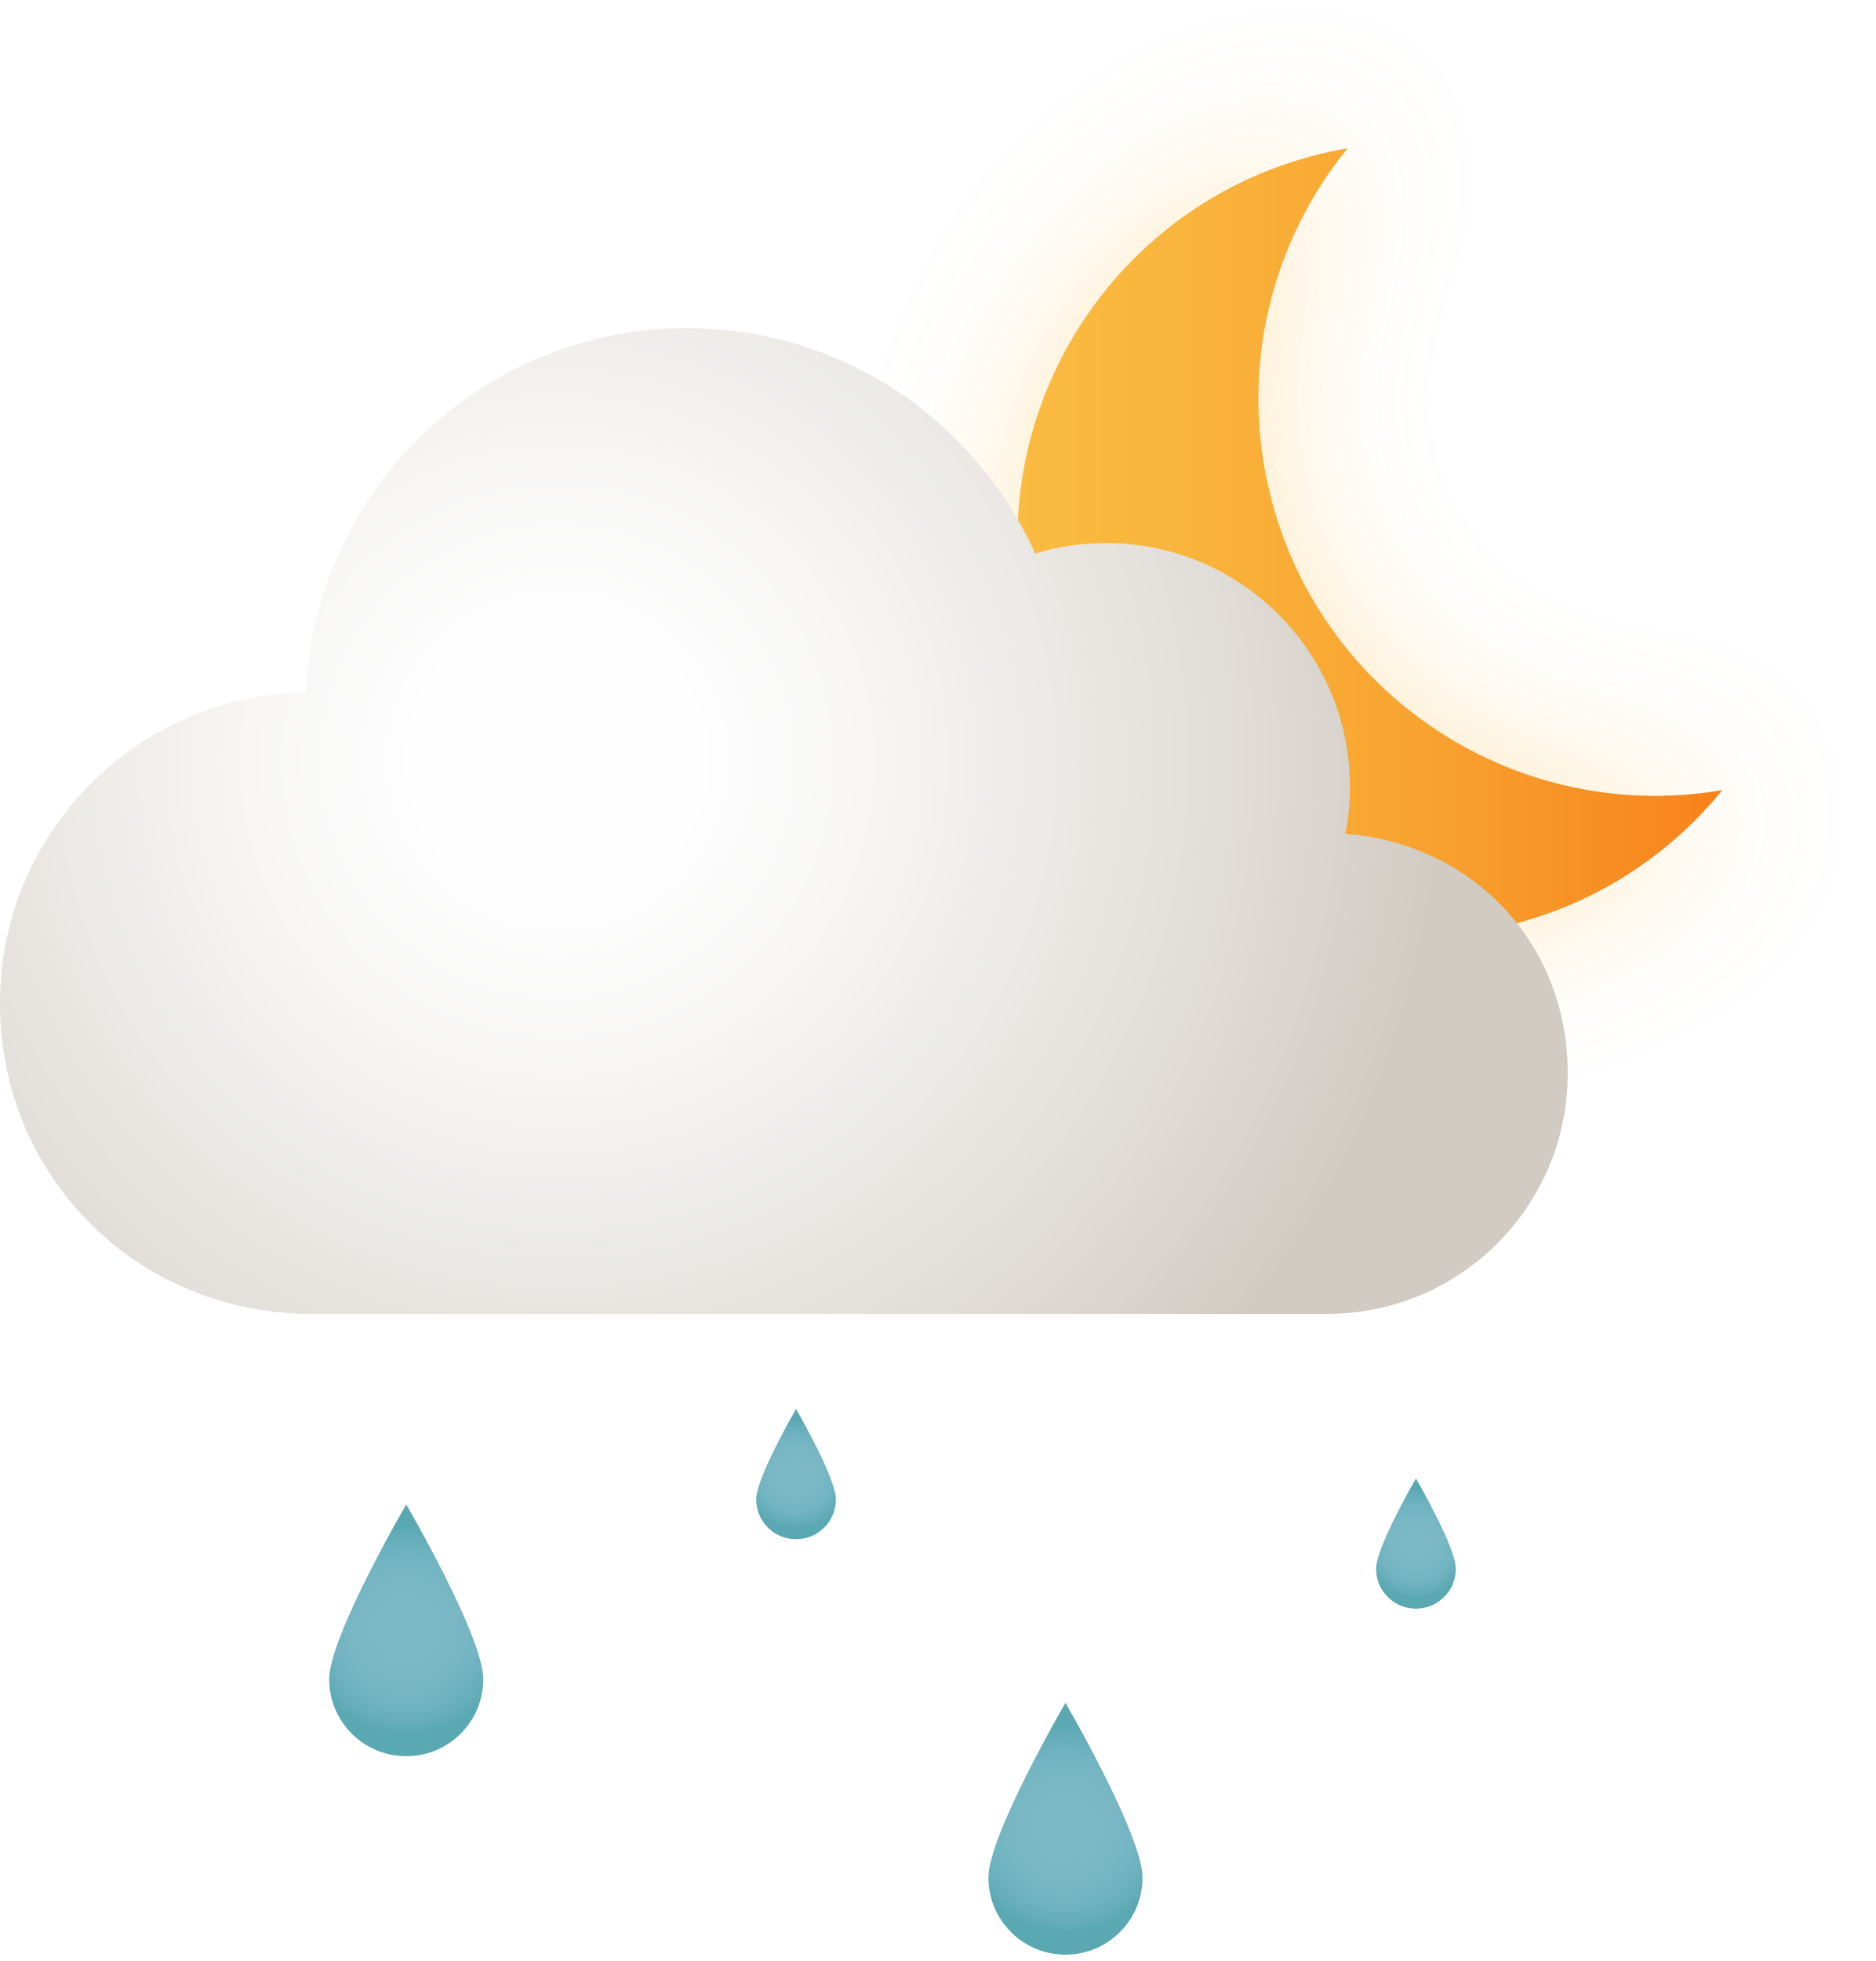
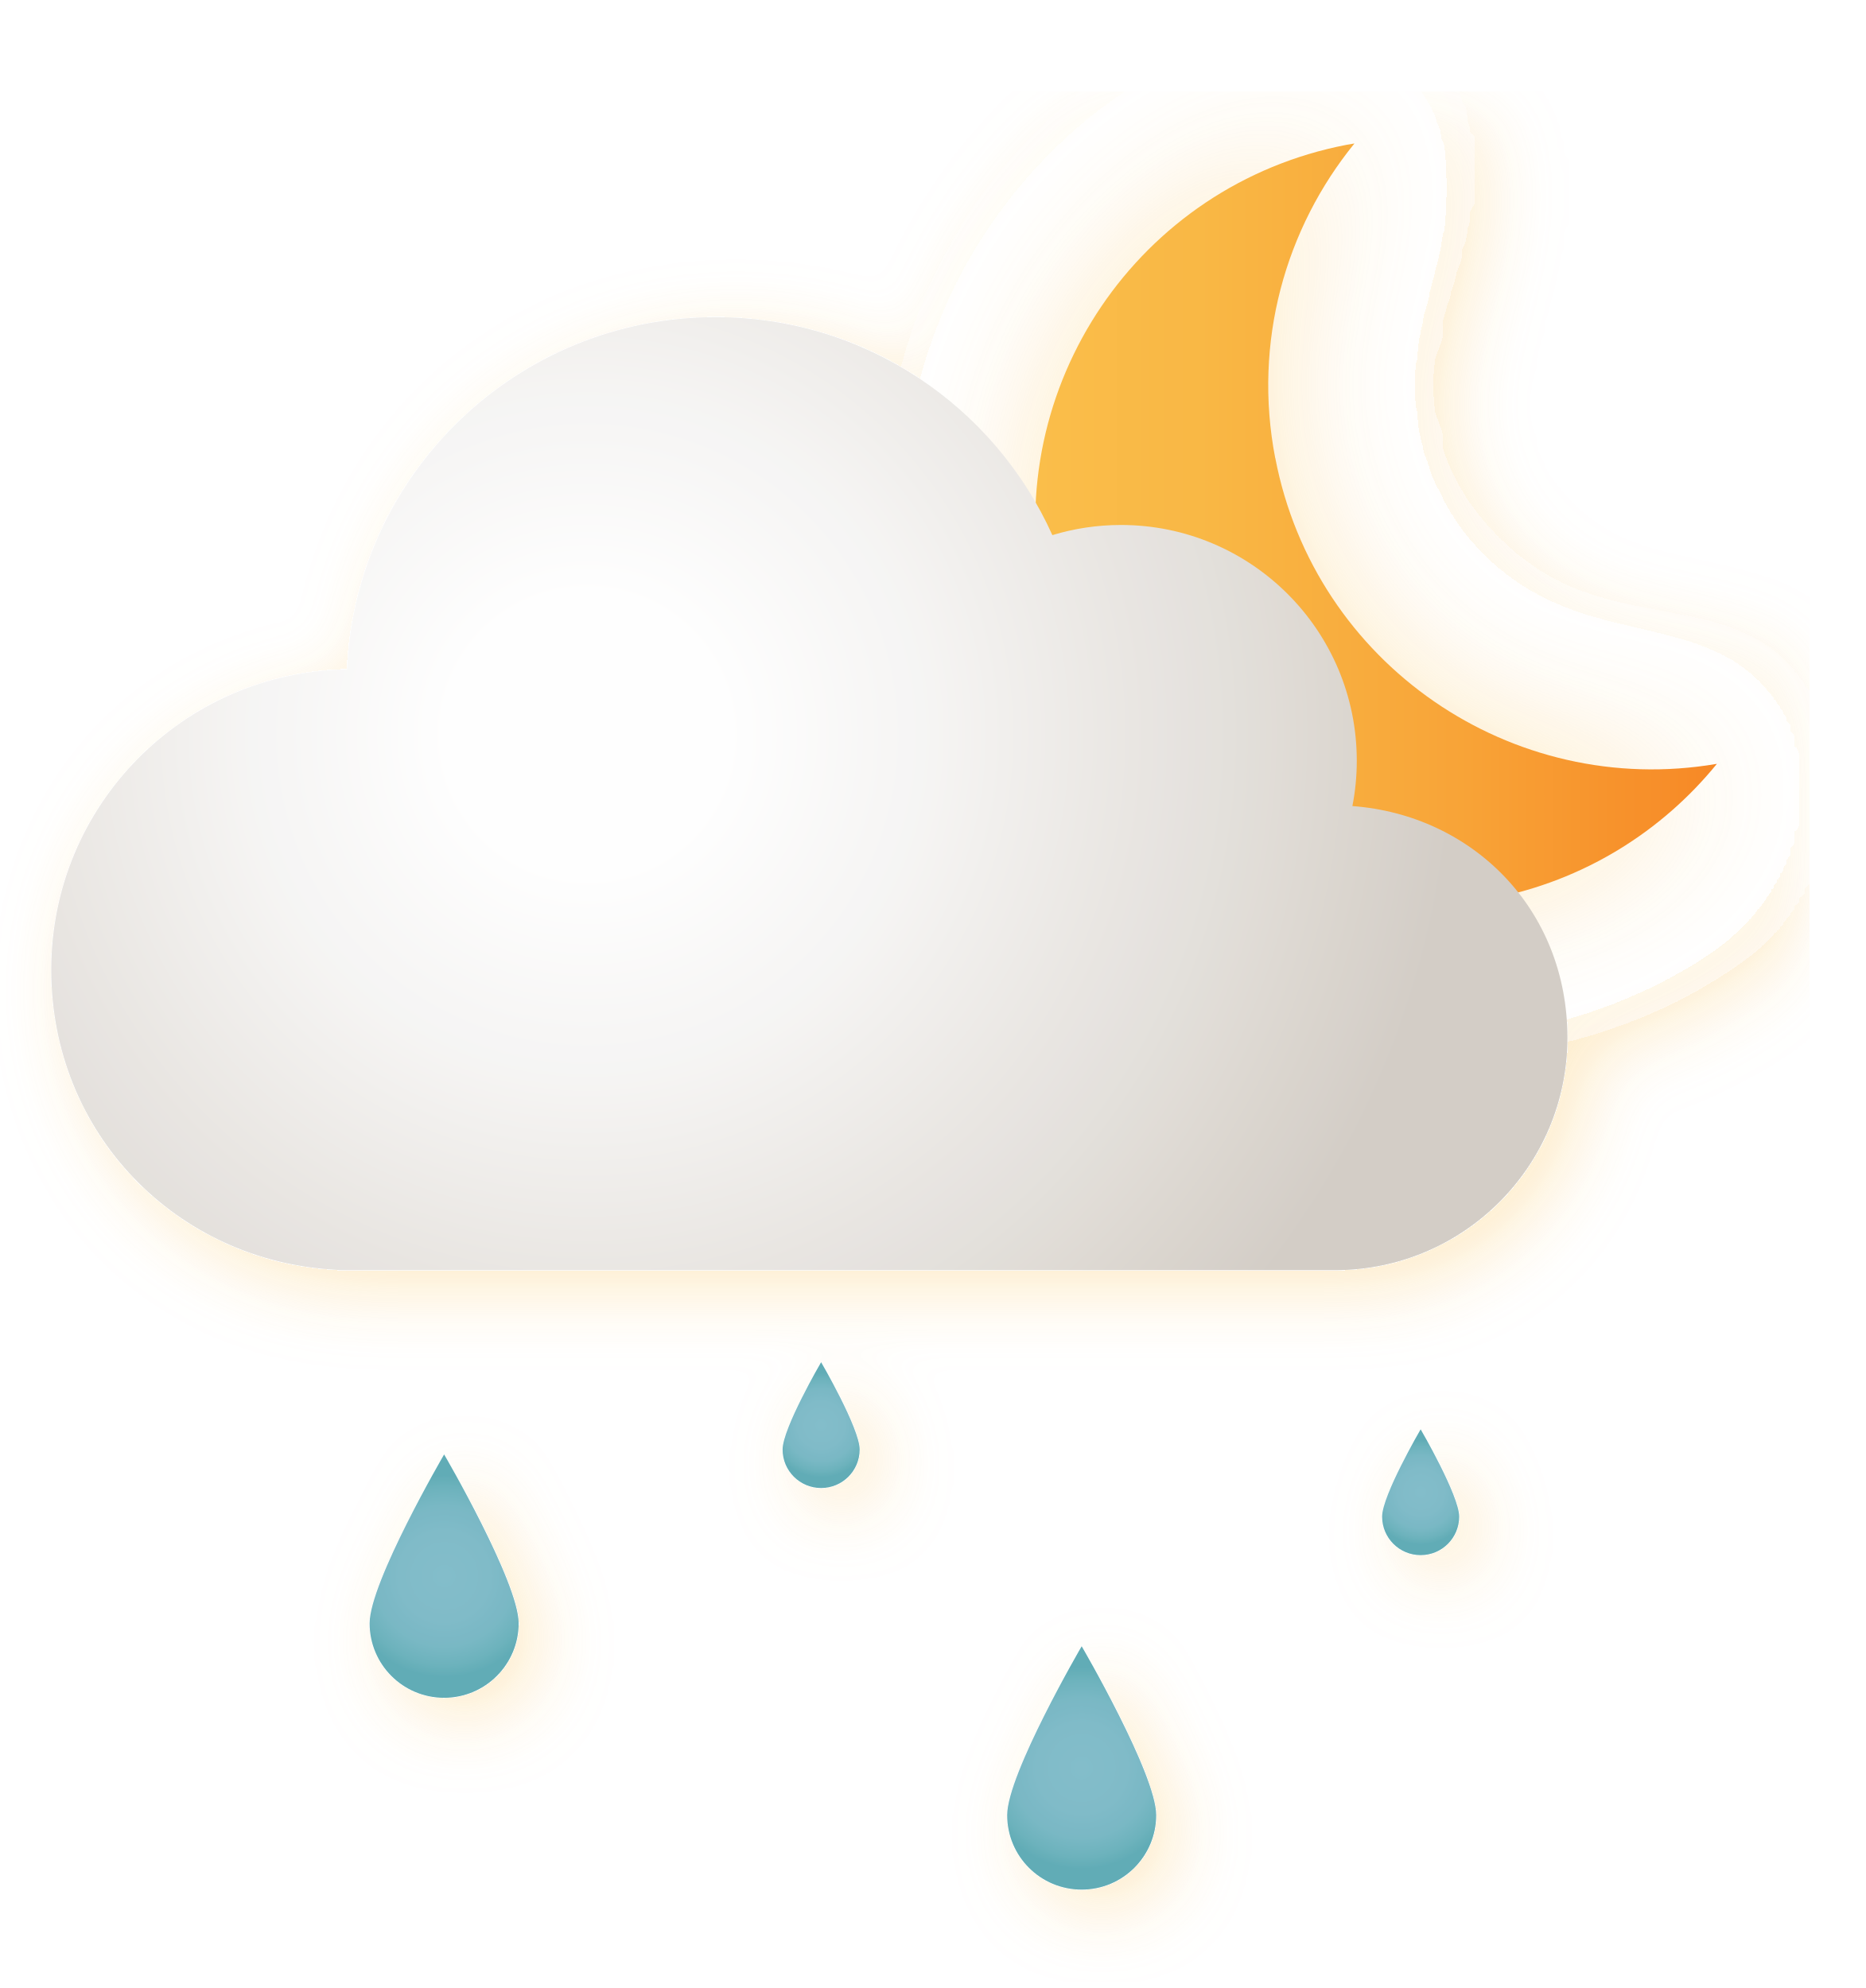
- <svg xmlns="http://www.w3.org/2000/svg" width="177" height="185" viewBox="0 0 177 185" fill="none">
-   <g filter="url(#filter0_d_2_106)">
-     <path d="M119.412 44.7C117.232 33.39 120.402 22.29 127.142 14C126.892 14.04 126.632 14.08 126.382 14.13C106.072 18.04 92.772 37.67 96.682 57.98C100.592 78.29 120.222 91.59 140.532 87.68C149.532 85.95 157.142 81.13 162.502 74.54C142.462 77.97 123.272 64.77 119.422 44.71L119.412 44.7Z" fill="url(#paint0_linear_2_106)" />
+ <svg xmlns="http://www.w3.org/2000/svg" width="182" height="194" viewBox="0 0 182 194" fill="none">
+   <g opacity="0.95" filter="url(#filter0_d_2_106)">
+     <g filter="url(#filter1_d_2_106)">
+       <path d="M124.412 44.7C122.232 33.39 125.402 22.29 132.142 14C131.892 14.04 131.632 14.08 131.382 14.13C111.072 18.04 97.772 37.67 101.682 57.98C105.592 78.29 125.222 91.59 145.532 87.68C154.532 85.95 162.142 81.13 167.502 74.54C147.462 77.97 128.272 64.77 124.422 44.71L124.412 44.7Z" fill="url(#paint0_linear_2_106)" />
+     </g>
+     <path d="M131.94 78.67C132.22 77.24 132.37 75.76 132.37 74.24C132.37 61.53 122.07 51.23 109.36 51.23C107.03 51.23 104.79 51.58 102.67 52.22C97.04 39.69 84.46 30.95 69.82 30.95C50.48 30.95 34.71 46.2 33.86 65.32C17.88 65.57 5 78.59 5 94.63C5 110.67 17.29 123.09 32.75 123.91C32.96 123.94 33.18 123.95 33.4 123.95H130.07C130.07 123.95 130.11 123.95 130.13 123.95C130.17 123.95 130.21 123.95 130.24 123.95C142.76 123.95 152.92 113.8 152.92 101.27C152.92 88.74 143.67 79.53 131.93 78.66L131.94 78.67Z" fill="url(#paint1_radial_2_106)" />
+     <path d="M50.6 158.41C50.6 162.42 47.35 165.68 43.33 165.68C39.31 165.68 36.06 162.43 36.06 158.41C36.06 154.39 43.33 141.93 43.33 141.93C43.33 141.93 50.6 154.39 50.6 158.41Z" fill="url(#paint2_radial_2_106)" />
+     <path d="M112.8 177.13C112.8 181.14 109.55 184.4 105.53 184.4C101.51 184.4 98.26 181.15 98.26 177.13C98.26 173.11 105.53 160.65 105.53 160.65C105.53 160.65 112.8 173.11 112.8 177.13Z" fill="url(#paint3_radial_2_106)" />
+     <path d="M83.87 141.45C83.87 143.53 82.19 145.21 80.11 145.21C78.03 145.21 76.35 143.53 76.35 141.45C76.35 139.37 80.11 132.93 80.11 132.93C80.11 132.93 83.87 139.38 83.87 141.45Z" fill="url(#paint4_radial_2_106)" />
+     <path d="M142.36 148C142.36 150.08 140.68 151.76 138.6 151.76C136.52 151.76 134.84 150.08 134.84 148C134.84 145.92 138.6 139.48 138.6 139.48C138.6 139.48 142.36 145.93 142.36 148Z" fill="url(#paint5_radial_2_106)" />
  </g>
-   <path d="M126.94 78.67C127.22 77.24 127.37 75.76 127.37 74.24C127.37 61.53 117.07 51.23 104.36 51.23C102.03 51.23 99.79 51.58 97.67 52.22C92.04 39.69 79.46 30.95 64.82 30.95C45.48 30.95 29.71 46.2 28.86 65.32C12.88 65.57 0 78.59 0 94.63C0 110.67 12.29 123.09 27.75 123.91C27.96 123.94 28.18 123.95 28.4 123.95H125.07C125.07 123.95 125.11 123.95 125.13 123.95C125.17 123.95 125.21 123.95 125.24 123.95C137.76 123.95 147.92 113.8 147.92 101.27C147.92 88.74 138.67 79.53 126.93 78.66L126.94 78.67Z" fill="url(#paint1_radial_2_106)" />
-   <path d="M45.6 158.41C45.6 162.42 42.35 165.68 38.33 165.68C34.31 165.68 31.06 162.43 31.06 158.41C31.06 154.39 38.33 141.93 38.33 141.93C38.33 141.93 45.6 154.39 45.6 158.41Z" fill="url(#paint2_radial_2_106)" />
-   <path d="M107.8 177.13C107.8 181.14 104.55 184.4 100.53 184.4C96.51 184.4 93.26 181.15 93.26 177.13C93.26 173.11 100.53 160.65 100.53 160.65C100.53 160.65 107.8 173.11 107.8 177.13Z" fill="url(#paint3_radial_2_106)" />
-   <path d="M78.87 141.45C78.87 143.53 77.19 145.21 75.11 145.21C73.03 145.21 71.35 143.53 71.35 141.45C71.35 139.37 75.11 132.93 75.11 132.93C75.11 132.93 78.87 139.38 78.87 141.45Z" fill="url(#paint4_radial_2_106)" />
-   <path d="M137.36 148C137.36 150.08 135.68 151.76 133.6 151.76C131.52 151.76 129.84 150.08 129.84 148C129.84 145.92 133.6 139.48 133.6 139.48C133.6 139.48 137.36 145.93 137.36 148Z" fill="url(#paint5_radial_2_106)" />
  <defs>
-     <filter id="filter0_d_2_106" x="82" y="0" width="94.502" height="102.362" filterUnits="userSpaceOnUse" color-interpolation-filters="sRGB">
+     <filter id="filter0_d_2_106" x="0" y="9" width="176.502" height="184.4" filterUnits="userSpaceOnUse" color-interpolation-filters="sRGB">
+       <feFlood flood-opacity="0" result="BackgroundImageFix" />
+       <feColorMatrix in="SourceAlpha" type="matrix" values="0 0 0 0 0 0 0 0 0 0 0 0 0 0 0 0 0 0 127 0" result="hardAlpha" />
+       <feOffset dx="2" dy="2" />
+       <feGaussianBlur stdDeviation="3.5" />
+       <feComposite in2="hardAlpha" operator="out" />
+       <feColorMatrix type="matrix" values="0 0 0 0 0.98 0 0 0 0 0.733 0 0 0 0 0.255 0 0 0 0.29 0" />
+       <feBlend mode="normal" in2="BackgroundImageFix" result="effect1_dropShadow_2_106" />
+       <feBlend mode="normal" in="SourceGraphic" in2="effect1_dropShadow_2_106" result="shape" />
+     </filter>
+     <filter id="filter1_d_2_106" x="87" y="0" width="94.502" height="102.362" filterUnits="userSpaceOnUse" color-interpolation-filters="sRGB">
      <feFlood flood-opacity="0" result="BackgroundImageFix" />
      <feColorMatrix in="SourceAlpha" type="matrix" values="0 0 0 0 0 0 0 0 0 0 0 0 0 0 0 0 0 0 127 0" result="hardAlpha" />
      <feOffset />
      <feGaussianBlur stdDeviation="7" />
      <feColorMatrix type="matrix" values="0 0 0 0 0.98 0 0 0 0 0.733 0 0 0 0 0.255 0 0 0 0.34 0" />
      <feBlend mode="normal" in2="BackgroundImageFix" result="effect1_dropShadow_2_106" />
      <feBlend mode="normal" in="SourceGraphic" in2="effect1_dropShadow_2_106" result="shape" />
    </filter>
-     <linearGradient id="paint0_linear_2_106" x1="95.992" y1="51.17" x2="162.492" y2="51.17" gradientUnits="userSpaceOnUse">
+     <linearGradient id="paint0_linear_2_106" x1="100.992" y1="51.17" x2="167.492" y2="51.17" gradientUnits="userSpaceOnUse">
      <stop stop-color="#FABB41" />
      <stop offset="0.24" stop-color="#F9B43C" />
      <stop offset="0.57" stop-color="#F8A330" />
      <stop offset="0.95" stop-color="#F7861D" />
      <stop offset="1" stop-color="#F7821A" />
    </linearGradient>
-     <radialGradient id="paint1_radial_2_106" cx="0" cy="0" r="1" gradientUnits="userSpaceOnUse" gradientTransform="translate(52.46 71.73) scale(84.07 84.07)">
+     <radialGradient id="paint1_radial_2_106" cx="0" cy="0" r="1" gradientUnits="userSpaceOnUse" gradientTransform="translate(57.46 71.73) scale(84.07 84.07)">
      <stop offset="0.16" stop-color="#FEFEFE" />
      <stop offset="0.37" stop-color="#F6F5F4" />
      <stop offset="0.74" stop-color="#E2DED9" />
      <stop offset="1" stop-color="#D1CBC3" />
    </radialGradient>
-     <radialGradient id="paint2_radial_2_106" cx="0" cy="0" r="1" gradientUnits="userSpaceOnUse" gradientTransform="translate(38.34 153.81) scale(9.83998 9.84)">
+     <radialGradient id="paint2_radial_2_106" cx="0" cy="0" r="1" gradientUnits="userSpaceOnUse" gradientTransform="translate(43.34 153.81) scale(9.83998 9.84)">
      <stop stop-color="#7DBAC7" />
      <stop offset="0.45" stop-color="#7AB8C5" />
      <stop offset="0.7" stop-color="#72B4C1" />
      <stop offset="0.89" stop-color="#65AEB9" />
      <stop offset="1" stop-color="#59A8B2" />
    </radialGradient>
-     <radialGradient id="paint3_radial_2_106" cx="0" cy="0" r="1" gradientUnits="userSpaceOnUse" gradientTransform="translate(100.53 172.53) scale(9.83998 9.84)">
+     <radialGradient id="paint3_radial_2_106" cx="0" cy="0" r="1" gradientUnits="userSpaceOnUse" gradientTransform="translate(105.53 172.53) scale(9.83998 9.84)">
      <stop stop-color="#7DBAC7" />
      <stop offset="0.45" stop-color="#7AB8C5" />
      <stop offset="0.7" stop-color="#72B4C1" />
      <stop offset="0.89" stop-color="#65AEB9" />
      <stop offset="1" stop-color="#59A8B2" />
    </radialGradient>
-     <radialGradient id="paint4_radial_2_106" cx="0" cy="0" r="1" gradientUnits="userSpaceOnUse" gradientTransform="translate(75.11 139.07) scale(5.09001 5.09001)">
+     <radialGradient id="paint4_radial_2_106" cx="0" cy="0" r="1" gradientUnits="userSpaceOnUse" gradientTransform="translate(80.11 139.07) scale(5.09001 5.09001)">
      <stop stop-color="#7DBAC7" />
      <stop offset="0.45" stop-color="#7AB8C5" />
      <stop offset="0.7" stop-color="#72B4C1" />
      <stop offset="0.89" stop-color="#65AEB9" />
      <stop offset="1" stop-color="#59A8B2" />
    </radialGradient>
-     <radialGradient id="paint5_radial_2_106" cx="0" cy="0" r="1" gradientUnits="userSpaceOnUse" gradientTransform="translate(133.6 145.62) scale(5.09001 5.09001)">
+     <radialGradient id="paint5_radial_2_106" cx="0" cy="0" r="1" gradientUnits="userSpaceOnUse" gradientTransform="translate(138.6 145.62) scale(5.09001 5.09001)">
      <stop stop-color="#7DBAC7" />
      <stop offset="0.45" stop-color="#7AB8C5" />
      <stop offset="0.7" stop-color="#72B4C1" />
      <stop offset="0.89" stop-color="#65AEB9" />
      <stop offset="1" stop-color="#59A8B2" />
    </radialGradient>
  </defs>
</svg>
